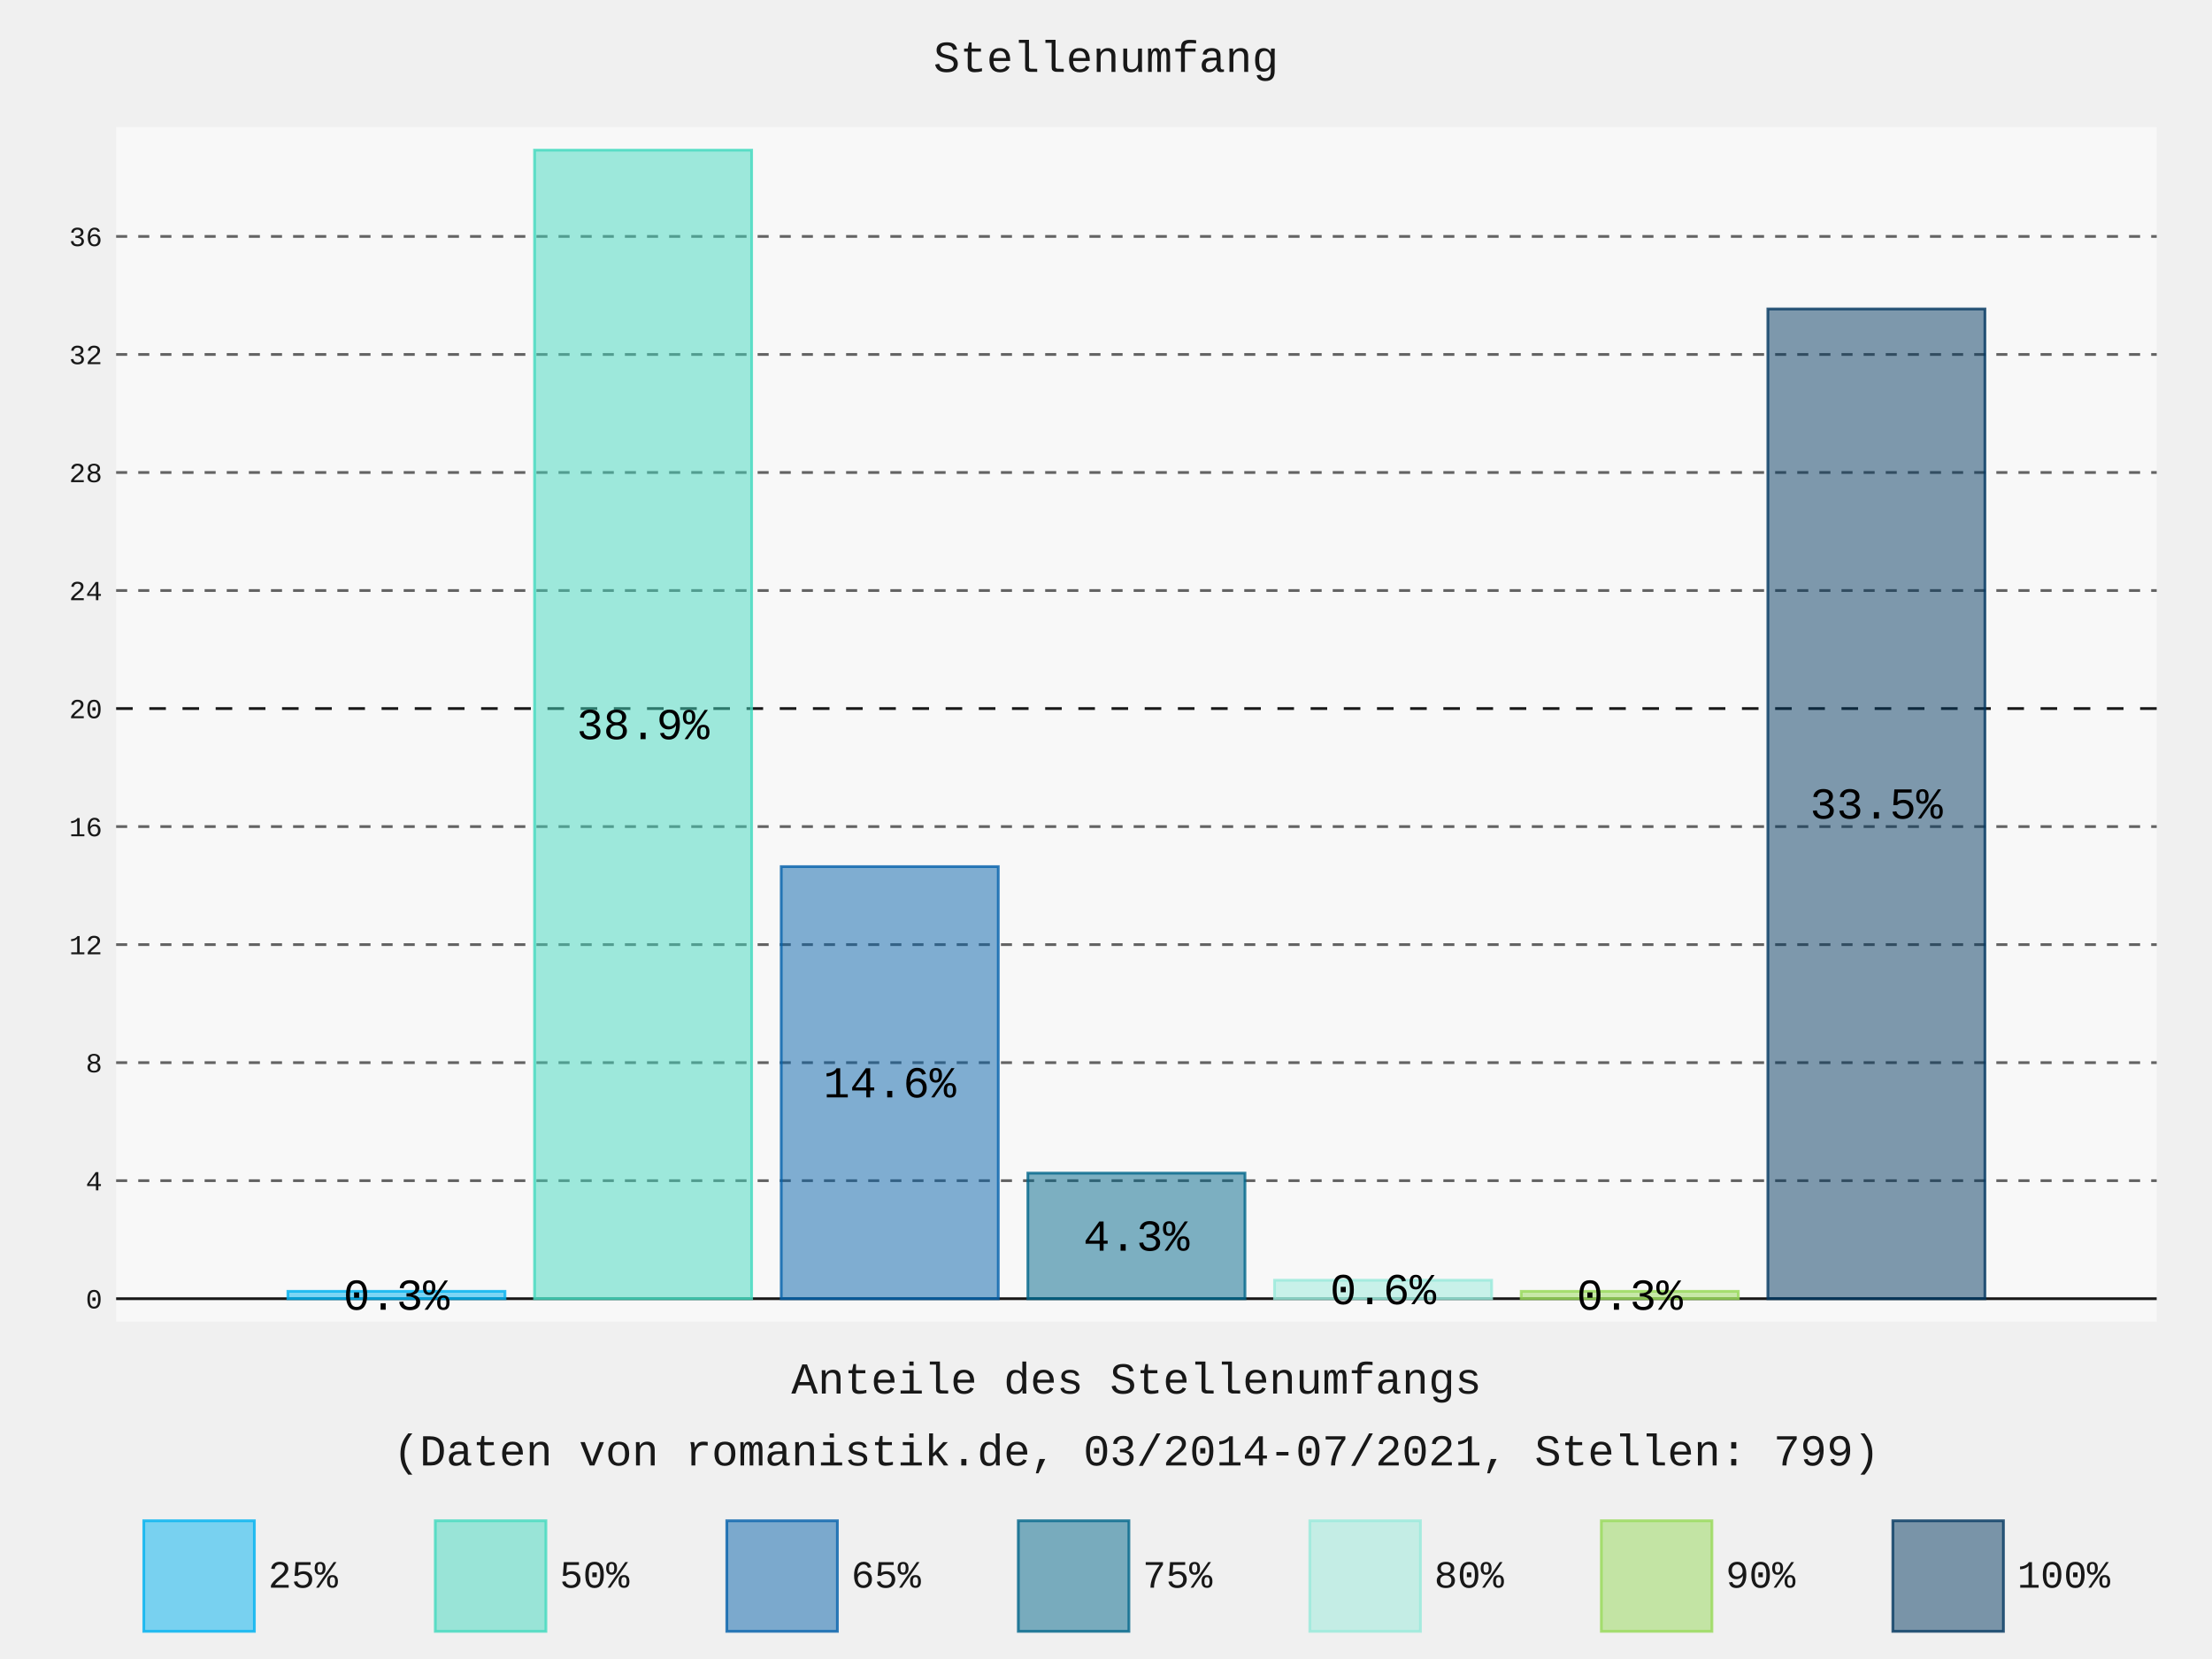
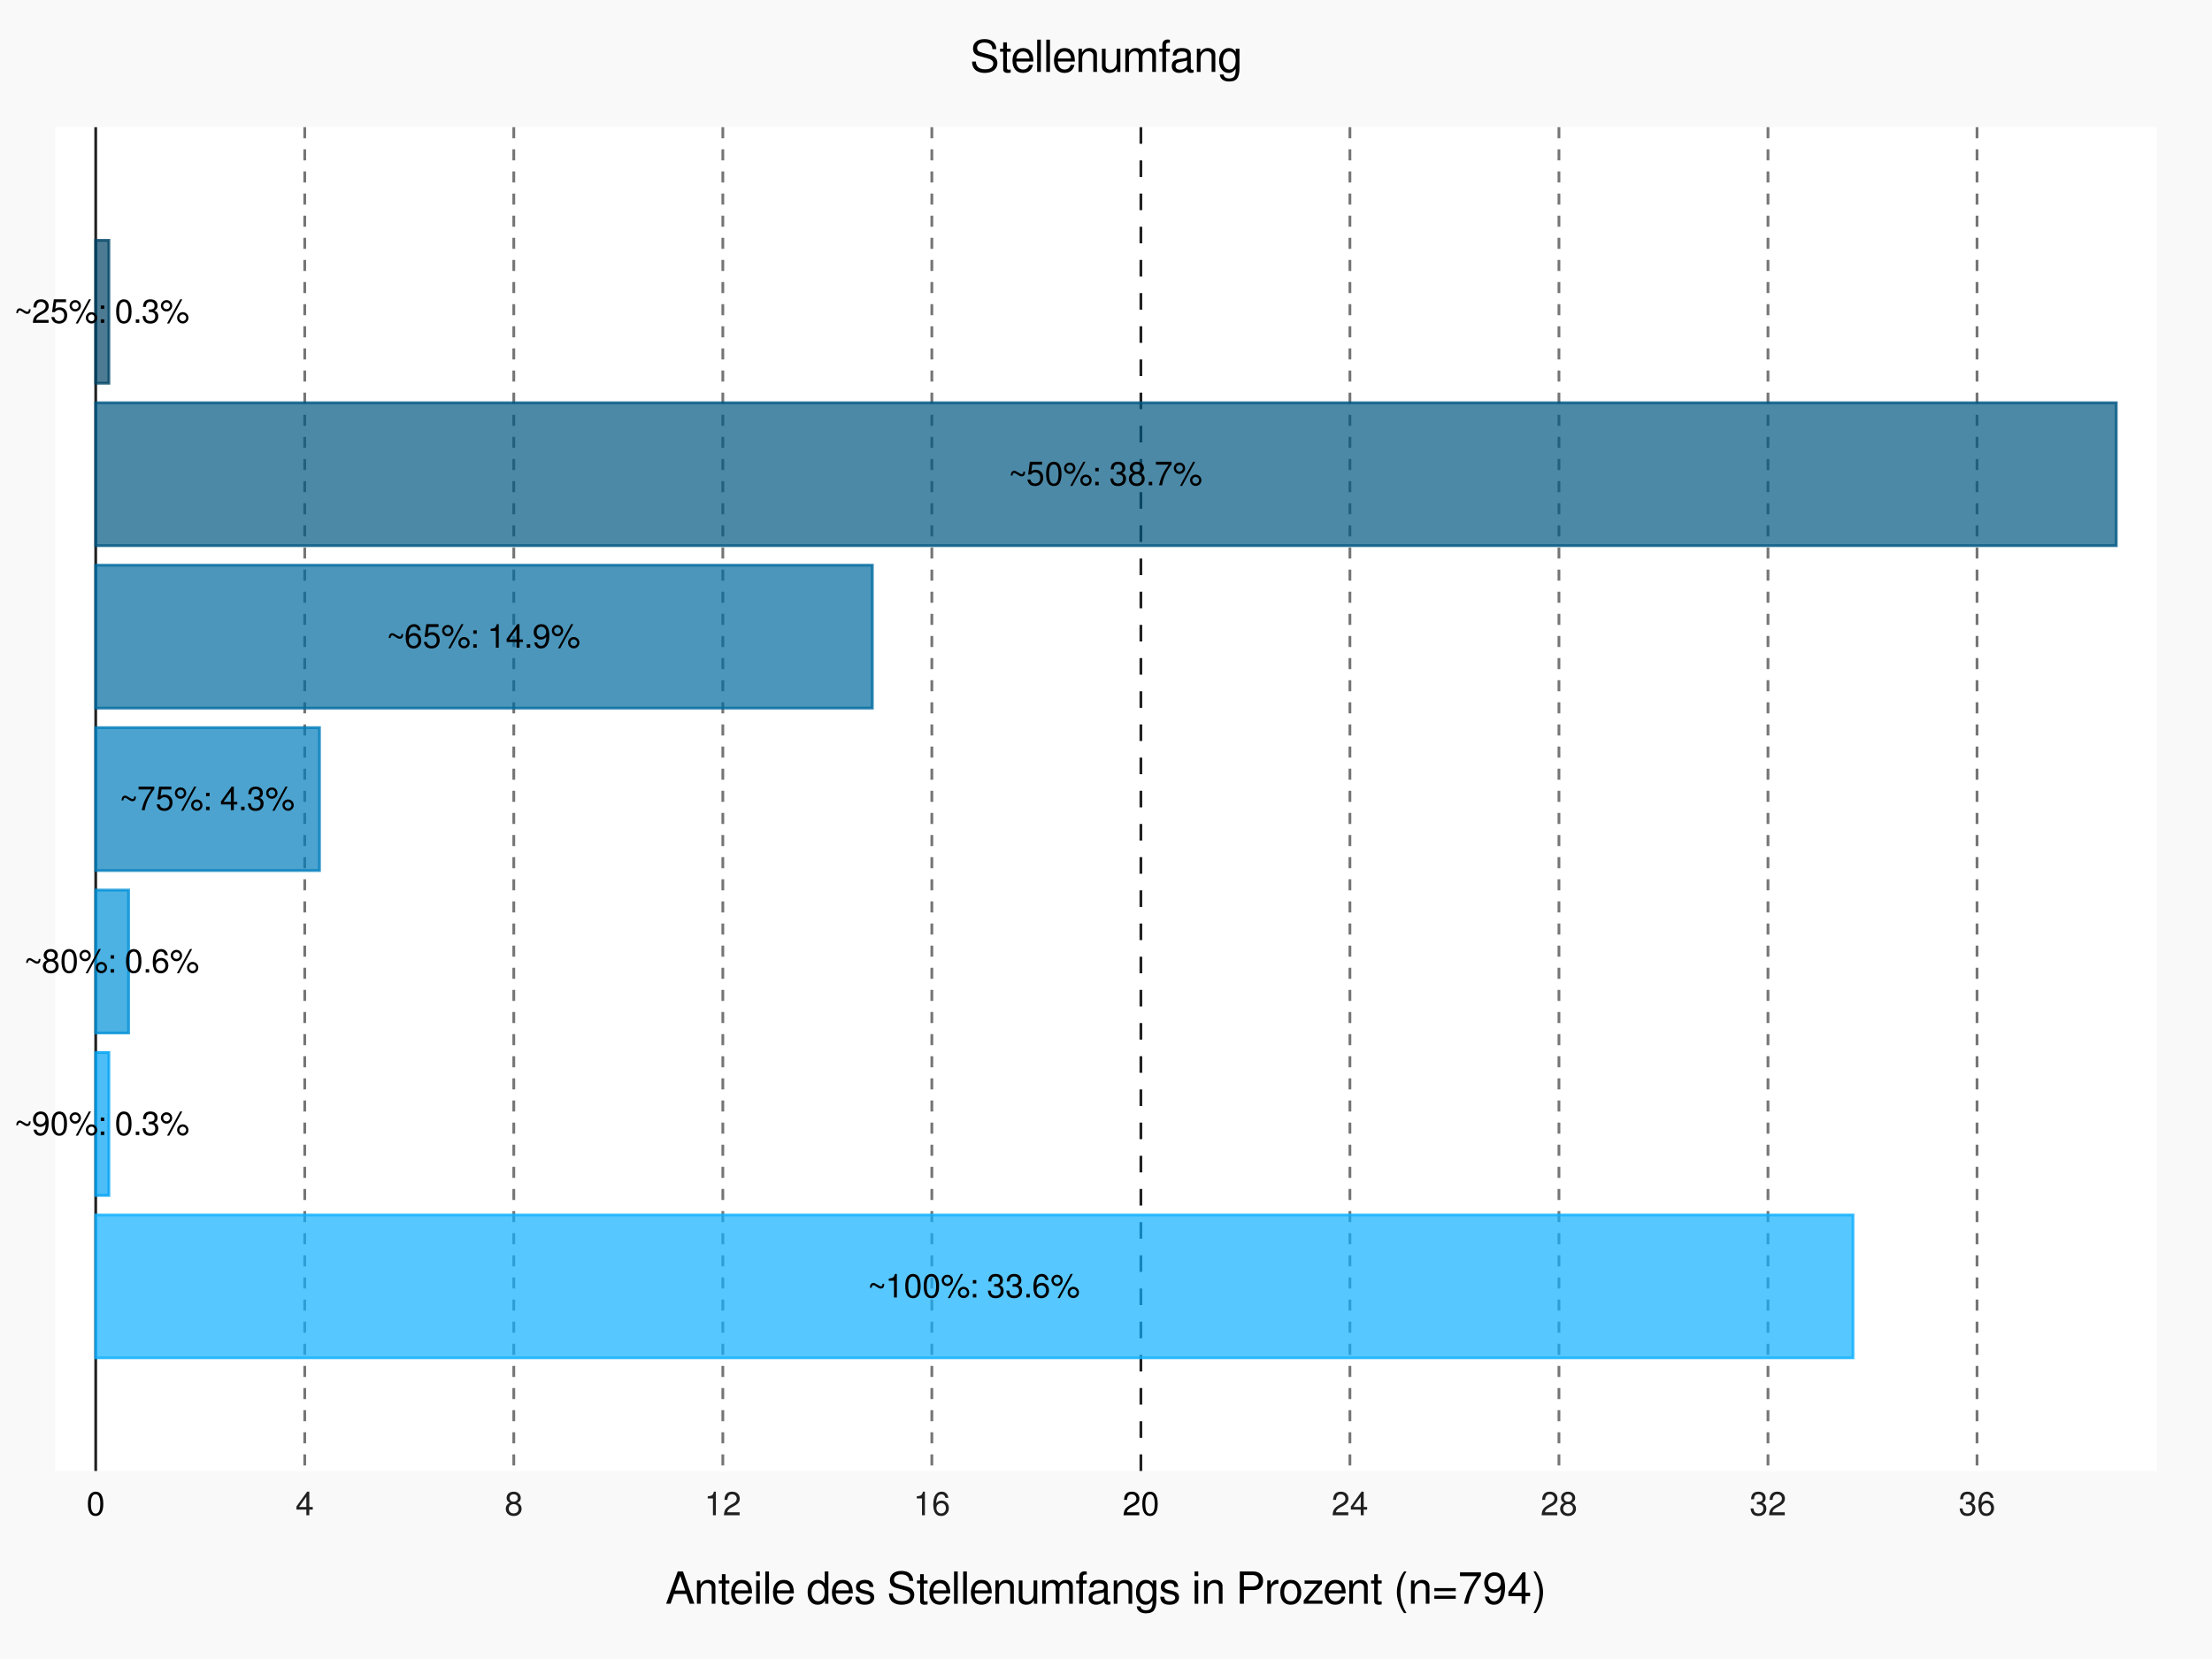
- <svg xmlns="http://www.w3.org/2000/svg" id="chart-2af87b60-966b-4f63-92b3-bbe35cc1576a" class="pygal-chart" viewBox="0 0 800 600">
+ <svg xmlns="http://www.w3.org/2000/svg" id="chart-4ae9f201-e166-421d-8cb8-41fa6d01a5f9" class="pygal-chart" viewBox="0 0 800 600">
  <defs>
-     <style type="text/css">#chart-2af87b60-966b-4f63-92b3-bbe35cc1576a{-webkit-user-select:none;-webkit-font-smoothing:antialiased;font-family:Consolas,"Liberation Mono",Menlo,Courier,monospace}#chart-2af87b60-966b-4f63-92b3-bbe35cc1576a .title{font-family:Consolas,"Liberation Mono",Menlo,Courier,monospace;font-size:16px}#chart-2af87b60-966b-4f63-92b3-bbe35cc1576a .legends .legend text{font-family:Consolas,"Liberation Mono",Menlo,Courier,monospace;font-size:14px}#chart-2af87b60-966b-4f63-92b3-bbe35cc1576a .axis text{font-family:Consolas,"Liberation Mono",Menlo,Courier,monospace;font-size:10px}#chart-2af87b60-966b-4f63-92b3-bbe35cc1576a .axis text.major{font-family:Consolas,"Liberation Mono",Menlo,Courier,monospace;font-size:10px}#chart-2af87b60-966b-4f63-92b3-bbe35cc1576a .text-overlay text.value{font-family:Consolas,"Liberation Mono",Menlo,Courier,monospace;font-size:16px}#chart-2af87b60-966b-4f63-92b3-bbe35cc1576a .text-overlay text.label{font-family:Consolas,"Liberation Mono",Menlo,Courier,monospace;font-size:10px}#chart-2af87b60-966b-4f63-92b3-bbe35cc1576a .tooltip{font-family:Consolas,"Liberation Mono",Menlo,Courier,monospace;font-size:14px}#chart-2af87b60-966b-4f63-92b3-bbe35cc1576a text.no_data{font-family:Consolas,"Liberation Mono",Menlo,Courier,monospace;font-size:64px}
- #chart-2af87b60-966b-4f63-92b3-bbe35cc1576a{background-color:#f0f0f0}#chart-2af87b60-966b-4f63-92b3-bbe35cc1576a path,#chart-2af87b60-966b-4f63-92b3-bbe35cc1576a line,#chart-2af87b60-966b-4f63-92b3-bbe35cc1576a rect,#chart-2af87b60-966b-4f63-92b3-bbe35cc1576a circle{-webkit-transition:250ms ease-in;-moz-transition:250ms ease-in;transition:250ms ease-in}#chart-2af87b60-966b-4f63-92b3-bbe35cc1576a .graph &gt; .background{fill:#f0f0f0}#chart-2af87b60-966b-4f63-92b3-bbe35cc1576a .plot &gt; .background{fill:#f8f8f8}#chart-2af87b60-966b-4f63-92b3-bbe35cc1576a .graph{fill:rgba(0,0,0,0.9)}#chart-2af87b60-966b-4f63-92b3-bbe35cc1576a text.no_data{fill:rgba(0,0,0,0.9)}#chart-2af87b60-966b-4f63-92b3-bbe35cc1576a .title{fill:rgba(0,0,0,0.9)}#chart-2af87b60-966b-4f63-92b3-bbe35cc1576a .legends .legend text{fill:rgba(0,0,0,0.9)}#chart-2af87b60-966b-4f63-92b3-bbe35cc1576a .legends .legend:hover text{fill:rgba(0,0,0,0.9)}#chart-2af87b60-966b-4f63-92b3-bbe35cc1576a .axis .line{stroke:rgba(0,0,0,0.9)}#chart-2af87b60-966b-4f63-92b3-bbe35cc1576a .axis .guide.line{stroke:rgba(0,0,0,0.6)}#chart-2af87b60-966b-4f63-92b3-bbe35cc1576a .axis .major.line{stroke:rgba(0,0,0,0.9)}#chart-2af87b60-966b-4f63-92b3-bbe35cc1576a .axis text.major{fill:rgba(0,0,0,0.9)}#chart-2af87b60-966b-4f63-92b3-bbe35cc1576a .axis.y .guides:hover .guide.line,#chart-2af87b60-966b-4f63-92b3-bbe35cc1576a .line-graph .axis.x .guides:hover .guide.line,#chart-2af87b60-966b-4f63-92b3-bbe35cc1576a .stackedline-graph .axis.x .guides:hover .guide.line,#chart-2af87b60-966b-4f63-92b3-bbe35cc1576a .xy-graph .axis.x .guides:hover .guide.line{stroke:rgba(0,0,0,0.9)}#chart-2af87b60-966b-4f63-92b3-bbe35cc1576a .axis .guides:hover text{fill:rgba(0,0,0,0.9)}#chart-2af87b60-966b-4f63-92b3-bbe35cc1576a .reactive{fill-opacity:.5;stroke-opacity:.8}#chart-2af87b60-966b-4f63-92b3-bbe35cc1576a .ci{stroke:rgba(0,0,0,0.9)}#chart-2af87b60-966b-4f63-92b3-bbe35cc1576a .reactive.active,#chart-2af87b60-966b-4f63-92b3-bbe35cc1576a .active .reactive{fill-opacity:.9;stroke-opacity:.9;stroke-width:4}#chart-2af87b60-966b-4f63-92b3-bbe35cc1576a .ci .reactive.active{stroke-width:1.5}#chart-2af87b60-966b-4f63-92b3-bbe35cc1576a .series text{fill:rgba(0,0,0,0.9)}#chart-2af87b60-966b-4f63-92b3-bbe35cc1576a .tooltip rect{fill:#f8f8f8;stroke:rgba(0,0,0,0.9);-webkit-transition:opacity 250ms ease-in;-moz-transition:opacity 250ms ease-in;transition:opacity 250ms ease-in}#chart-2af87b60-966b-4f63-92b3-bbe35cc1576a .tooltip .label{fill:rgba(0,0,0,0.9)}#chart-2af87b60-966b-4f63-92b3-bbe35cc1576a .tooltip .label{fill:rgba(0,0,0,0.9)}#chart-2af87b60-966b-4f63-92b3-bbe35cc1576a .tooltip .legend{font-size:.8em;fill:rgba(0,0,0,0.6)}#chart-2af87b60-966b-4f63-92b3-bbe35cc1576a .tooltip .x_label{font-size:.6em;fill:rgba(0,0,0,0.9)}#chart-2af87b60-966b-4f63-92b3-bbe35cc1576a .tooltip .xlink{font-size:.5em;text-decoration:underline}#chart-2af87b60-966b-4f63-92b3-bbe35cc1576a .tooltip .value{font-size:1.5em}#chart-2af87b60-966b-4f63-92b3-bbe35cc1576a .bound{font-size:.5em}#chart-2af87b60-966b-4f63-92b3-bbe35cc1576a .max-value{font-size:.75em;fill:rgba(0,0,0,0.6)}#chart-2af87b60-966b-4f63-92b3-bbe35cc1576a .map-element{fill:#f8f8f8;stroke:rgba(0,0,0,0.6) !important}#chart-2af87b60-966b-4f63-92b3-bbe35cc1576a .map-element .reactive{fill-opacity:inherit;stroke-opacity:inherit}#chart-2af87b60-966b-4f63-92b3-bbe35cc1576a .color-0,#chart-2af87b60-966b-4f63-92b3-bbe35cc1576a .color-0 a:visited{stroke:#00b2f0;fill:#00b2f0}#chart-2af87b60-966b-4f63-92b3-bbe35cc1576a .color-1,#chart-2af87b60-966b-4f63-92b3-bbe35cc1576a .color-1 a:visited{stroke:#43d9be;fill:#43d9be}#chart-2af87b60-966b-4f63-92b3-bbe35cc1576a .color-2,#chart-2af87b60-966b-4f63-92b3-bbe35cc1576a .color-2 a:visited{stroke:#0662ab;fill:#0662ab}#chart-2af87b60-966b-4f63-92b3-bbe35cc1576a .color-3,#chart-2af87b60-966b-4f63-92b3-bbe35cc1576a .color-3 a:visited{stroke:#00668a;fill:#00668a}#chart-2af87b60-966b-4f63-92b3-bbe35cc1576a .color-4,#chart-2af87b60-966b-4f63-92b3-bbe35cc1576a .color-4 a:visited{stroke:#98eadb;fill:#98eadb}#chart-2af87b60-966b-4f63-92b3-bbe35cc1576a .color-5,#chart-2af87b60-966b-4f63-92b3-bbe35cc1576a .color-5 a:visited{stroke:#97d959;fill:#97d959}#chart-2af87b60-966b-4f63-92b3-bbe35cc1576a .color-6,#chart-2af87b60-966b-4f63-92b3-bbe35cc1576a .color-6 a:visited{stroke:#033861;fill:#033861}#chart-2af87b60-966b-4f63-92b3-bbe35cc1576a .text-overlay .color-0 text{fill:black}#chart-2af87b60-966b-4f63-92b3-bbe35cc1576a .text-overlay .color-1 text{fill:black}#chart-2af87b60-966b-4f63-92b3-bbe35cc1576a .text-overlay .color-2 text{fill:black}#chart-2af87b60-966b-4f63-92b3-bbe35cc1576a .text-overlay .color-3 text{fill:black}#chart-2af87b60-966b-4f63-92b3-bbe35cc1576a .text-overlay .color-4 text{fill:black}#chart-2af87b60-966b-4f63-92b3-bbe35cc1576a .text-overlay .color-5 text{fill:black}#chart-2af87b60-966b-4f63-92b3-bbe35cc1576a .text-overlay .color-6 text{fill:black}
- #chart-2af87b60-966b-4f63-92b3-bbe35cc1576a text.no_data{text-anchor:middle}#chart-2af87b60-966b-4f63-92b3-bbe35cc1576a .guide.line{fill:none}#chart-2af87b60-966b-4f63-92b3-bbe35cc1576a .centered{text-anchor:middle}#chart-2af87b60-966b-4f63-92b3-bbe35cc1576a .title{text-anchor:middle}#chart-2af87b60-966b-4f63-92b3-bbe35cc1576a .legends .legend text{fill-opacity:1}#chart-2af87b60-966b-4f63-92b3-bbe35cc1576a .axis.x text{text-anchor:middle}#chart-2af87b60-966b-4f63-92b3-bbe35cc1576a .axis.x:not(.web) text[transform]{text-anchor:start}#chart-2af87b60-966b-4f63-92b3-bbe35cc1576a .axis.x:not(.web) text[transform].backwards{text-anchor:end}#chart-2af87b60-966b-4f63-92b3-bbe35cc1576a .axis.y text{text-anchor:end}#chart-2af87b60-966b-4f63-92b3-bbe35cc1576a .axis.y text[transform].backwards{text-anchor:start}#chart-2af87b60-966b-4f63-92b3-bbe35cc1576a .axis.y2 text{text-anchor:start}#chart-2af87b60-966b-4f63-92b3-bbe35cc1576a .axis.y2 text[transform].backwards{text-anchor:end}#chart-2af87b60-966b-4f63-92b3-bbe35cc1576a .axis .guide.line{stroke-dasharray:4,4}#chart-2af87b60-966b-4f63-92b3-bbe35cc1576a .axis .major.guide.line{stroke-dasharray:6,6}#chart-2af87b60-966b-4f63-92b3-bbe35cc1576a .horizontal .axis.y .guide.line,#chart-2af87b60-966b-4f63-92b3-bbe35cc1576a .horizontal .axis.y2 .guide.line,#chart-2af87b60-966b-4f63-92b3-bbe35cc1576a .vertical .axis.x .guide.line{opacity:0}#chart-2af87b60-966b-4f63-92b3-bbe35cc1576a .horizontal .axis.always_show .guide.line,#chart-2af87b60-966b-4f63-92b3-bbe35cc1576a .vertical .axis.always_show .guide.line{opacity:1 !important}#chart-2af87b60-966b-4f63-92b3-bbe35cc1576a .axis.y .guides:hover .guide.line,#chart-2af87b60-966b-4f63-92b3-bbe35cc1576a .axis.y2 .guides:hover .guide.line,#chart-2af87b60-966b-4f63-92b3-bbe35cc1576a .axis.x .guides:hover .guide.line{opacity:1}#chart-2af87b60-966b-4f63-92b3-bbe35cc1576a .axis .guides:hover text{opacity:1}#chart-2af87b60-966b-4f63-92b3-bbe35cc1576a .nofill{fill:none}#chart-2af87b60-966b-4f63-92b3-bbe35cc1576a .subtle-fill{fill-opacity:.2}#chart-2af87b60-966b-4f63-92b3-bbe35cc1576a .dot{stroke-width:1px;fill-opacity:1}#chart-2af87b60-966b-4f63-92b3-bbe35cc1576a .dot.active{stroke-width:5px}#chart-2af87b60-966b-4f63-92b3-bbe35cc1576a .dot.negative{fill:transparent}#chart-2af87b60-966b-4f63-92b3-bbe35cc1576a text,#chart-2af87b60-966b-4f63-92b3-bbe35cc1576a tspan{stroke:none !important}#chart-2af87b60-966b-4f63-92b3-bbe35cc1576a .series text.active{opacity:1}#chart-2af87b60-966b-4f63-92b3-bbe35cc1576a .tooltip rect{fill-opacity:.95;stroke-width:.5}#chart-2af87b60-966b-4f63-92b3-bbe35cc1576a .tooltip text{fill-opacity:1}#chart-2af87b60-966b-4f63-92b3-bbe35cc1576a .showable{visibility:hidden}#chart-2af87b60-966b-4f63-92b3-bbe35cc1576a .showable.shown{visibility:visible}#chart-2af87b60-966b-4f63-92b3-bbe35cc1576a .gauge-background{fill:rgba(229,229,229,1);stroke:none}#chart-2af87b60-966b-4f63-92b3-bbe35cc1576a .bg-lines{stroke:#f0f0f0;stroke-width:2px}</style>
+     <style type="text/css">#chart-4ae9f201-e166-421d-8cb8-41fa6d01a5f9{-webkit-user-select:none;-webkit-font-smoothing:antialiased;font-family:FreeSans}#chart-4ae9f201-e166-421d-8cb8-41fa6d01a5f9 .title{font-family:FreeSans;font-size:16px}#chart-4ae9f201-e166-421d-8cb8-41fa6d01a5f9 .legends .legend text{font-family:FreeSans;font-size:14px}#chart-4ae9f201-e166-421d-8cb8-41fa6d01a5f9 .axis text{font-family:FreeSans;font-size:12px}#chart-4ae9f201-e166-421d-8cb8-41fa6d01a5f9 .axis text.major{font-family:FreeSans;font-size:12px}#chart-4ae9f201-e166-421d-8cb8-41fa6d01a5f9 .text-overlay text.value{font-family:FreeSans;font-size:12px}#chart-4ae9f201-e166-421d-8cb8-41fa6d01a5f9 .text-overlay text.label{font-family:FreeSans;font-size:12px}#chart-4ae9f201-e166-421d-8cb8-41fa6d01a5f9 .tooltip{font-family:FreeSans;font-size:14px}#chart-4ae9f201-e166-421d-8cb8-41fa6d01a5f9 text.no_data{font-family:FreeSans;font-size:64px}
+ #chart-4ae9f201-e166-421d-8cb8-41fa6d01a5f9{background-color:rgba(249,249,249,1)}#chart-4ae9f201-e166-421d-8cb8-41fa6d01a5f9 path,#chart-4ae9f201-e166-421d-8cb8-41fa6d01a5f9 line,#chart-4ae9f201-e166-421d-8cb8-41fa6d01a5f9 rect,#chart-4ae9f201-e166-421d-8cb8-41fa6d01a5f9 circle{-webkit-transition:150ms;-moz-transition:150ms;transition:150ms}#chart-4ae9f201-e166-421d-8cb8-41fa6d01a5f9 .graph &gt; .background{fill:rgba(249,249,249,1)}#chart-4ae9f201-e166-421d-8cb8-41fa6d01a5f9 .plot &gt; .background{fill:rgba(255,255,255,1)}#chart-4ae9f201-e166-421d-8cb8-41fa6d01a5f9 .graph{fill:rgba(0,0,0,.87)}#chart-4ae9f201-e166-421d-8cb8-41fa6d01a5f9 text.no_data{fill:rgba(0,0,0,1)}#chart-4ae9f201-e166-421d-8cb8-41fa6d01a5f9 .title{fill:rgba(0,0,0,1)}#chart-4ae9f201-e166-421d-8cb8-41fa6d01a5f9 .legends .legend text{fill:rgba(0,0,0,.87)}#chart-4ae9f201-e166-421d-8cb8-41fa6d01a5f9 .legends .legend:hover text{fill:rgba(0,0,0,1)}#chart-4ae9f201-e166-421d-8cb8-41fa6d01a5f9 .axis .line{stroke:rgba(0,0,0,1)}#chart-4ae9f201-e166-421d-8cb8-41fa6d01a5f9 .axis .guide.line{stroke:rgba(0,0,0,.54)}#chart-4ae9f201-e166-421d-8cb8-41fa6d01a5f9 .axis .major.line{stroke:rgba(0,0,0,.87)}#chart-4ae9f201-e166-421d-8cb8-41fa6d01a5f9 .axis text.major{fill:rgba(0,0,0,1)}#chart-4ae9f201-e166-421d-8cb8-41fa6d01a5f9 .axis.y .guides:hover .guide.line,#chart-4ae9f201-e166-421d-8cb8-41fa6d01a5f9 .line-graph .axis.x .guides:hover .guide.line,#chart-4ae9f201-e166-421d-8cb8-41fa6d01a5f9 .stackedline-graph .axis.x .guides:hover .guide.line,#chart-4ae9f201-e166-421d-8cb8-41fa6d01a5f9 .xy-graph .axis.x .guides:hover .guide.line{stroke:rgba(0,0,0,1)}#chart-4ae9f201-e166-421d-8cb8-41fa6d01a5f9 .axis .guides:hover text{fill:rgba(0,0,0,1)}#chart-4ae9f201-e166-421d-8cb8-41fa6d01a5f9 .reactive{fill-opacity:.7;stroke-opacity:.8}#chart-4ae9f201-e166-421d-8cb8-41fa6d01a5f9 .ci{stroke:rgba(0,0,0,.87)}#chart-4ae9f201-e166-421d-8cb8-41fa6d01a5f9 .reactive.active,#chart-4ae9f201-e166-421d-8cb8-41fa6d01a5f9 .active .reactive{fill-opacity:.8;stroke-opacity:.9;stroke-width:4}#chart-4ae9f201-e166-421d-8cb8-41fa6d01a5f9 .ci .reactive.active{stroke-width:1.5}#chart-4ae9f201-e166-421d-8cb8-41fa6d01a5f9 .series text{fill:rgba(0,0,0,1)}#chart-4ae9f201-e166-421d-8cb8-41fa6d01a5f9 .tooltip rect{fill:rgba(255,255,255,1);stroke:rgba(0,0,0,1);-webkit-transition:opacity 150ms;-moz-transition:opacity 150ms;transition:opacity 150ms}#chart-4ae9f201-e166-421d-8cb8-41fa6d01a5f9 .tooltip .label{fill:rgba(0,0,0,.87)}#chart-4ae9f201-e166-421d-8cb8-41fa6d01a5f9 .tooltip .label{fill:rgba(0,0,0,.87)}#chart-4ae9f201-e166-421d-8cb8-41fa6d01a5f9 .tooltip .legend{font-size:.8em;fill:rgba(0,0,0,.54)}#chart-4ae9f201-e166-421d-8cb8-41fa6d01a5f9 .tooltip .x_label{font-size:.6em;fill:rgba(0,0,0,1)}#chart-4ae9f201-e166-421d-8cb8-41fa6d01a5f9 .tooltip .xlink{font-size:.5em;text-decoration:underline}#chart-4ae9f201-e166-421d-8cb8-41fa6d01a5f9 .tooltip .value{font-size:1.5em}#chart-4ae9f201-e166-421d-8cb8-41fa6d01a5f9 .bound{font-size:.5em}#chart-4ae9f201-e166-421d-8cb8-41fa6d01a5f9 .max-value{font-size:.75em;fill:rgba(0,0,0,.54)}#chart-4ae9f201-e166-421d-8cb8-41fa6d01a5f9 .map-element{fill:rgba(255,255,255,1);stroke:rgba(0,0,0,.54) !important}#chart-4ae9f201-e166-421d-8cb8-41fa6d01a5f9 .map-element .reactive{fill-opacity:inherit;stroke-opacity:inherit}#chart-4ae9f201-e166-421d-8cb8-41fa6d01a5f9 .color-0,#chart-4ae9f201-e166-421d-8cb8-41fa6d01a5f9 .color-0 a:visited{stroke:#004466;fill:#004466}#chart-4ae9f201-e166-421d-8cb8-41fa6d01a5f9 .color-1,#chart-4ae9f201-e166-421d-8cb8-41fa6d01a5f9 .color-1 a:visited{stroke:#005782;fill:#005782}#chart-4ae9f201-e166-421d-8cb8-41fa6d01a5f9 .color-2,#chart-4ae9f201-e166-421d-8cb8-41fa6d01a5f9 .color-2 a:visited{stroke:#006a9f;fill:#006a9f}#chart-4ae9f201-e166-421d-8cb8-41fa6d01a5f9 .color-3,#chart-4ae9f201-e166-421d-8cb8-41fa6d01a5f9 .color-3 a:visited{stroke:#007dbb;fill:#007dbb}#chart-4ae9f201-e166-421d-8cb8-41fa6d01a5f9 .color-4,#chart-4ae9f201-e166-421d-8cb8-41fa6d01a5f9 .color-4 a:visited{stroke:#0090d7;fill:#0090d7}#chart-4ae9f201-e166-421d-8cb8-41fa6d01a5f9 .color-5,#chart-4ae9f201-e166-421d-8cb8-41fa6d01a5f9 .color-5 a:visited{stroke:#00a2f4;fill:#00a2f4}#chart-4ae9f201-e166-421d-8cb8-41fa6d01a5f9 .color-6,#chart-4ae9f201-e166-421d-8cb8-41fa6d01a5f9 .color-6 a:visited{stroke:#11b0ff;fill:#11b0ff}#chart-4ae9f201-e166-421d-8cb8-41fa6d01a5f9 .text-overlay .color-0 text{fill:black}#chart-4ae9f201-e166-421d-8cb8-41fa6d01a5f9 .text-overlay .color-1 text{fill:black}#chart-4ae9f201-e166-421d-8cb8-41fa6d01a5f9 .text-overlay .color-2 text{fill:black}#chart-4ae9f201-e166-421d-8cb8-41fa6d01a5f9 .text-overlay .color-3 text{fill:black}#chart-4ae9f201-e166-421d-8cb8-41fa6d01a5f9 .text-overlay .color-4 text{fill:black}#chart-4ae9f201-e166-421d-8cb8-41fa6d01a5f9 .text-overlay .color-5 text{fill:black}#chart-4ae9f201-e166-421d-8cb8-41fa6d01a5f9 .text-overlay .color-6 text{fill:black}
+ #chart-4ae9f201-e166-421d-8cb8-41fa6d01a5f9 text.no_data{text-anchor:middle}#chart-4ae9f201-e166-421d-8cb8-41fa6d01a5f9 .guide.line{fill:none}#chart-4ae9f201-e166-421d-8cb8-41fa6d01a5f9 .centered{text-anchor:middle}#chart-4ae9f201-e166-421d-8cb8-41fa6d01a5f9 .title{text-anchor:middle}#chart-4ae9f201-e166-421d-8cb8-41fa6d01a5f9 .legends .legend text{fill-opacity:1}#chart-4ae9f201-e166-421d-8cb8-41fa6d01a5f9 .axis.x text{text-anchor:middle}#chart-4ae9f201-e166-421d-8cb8-41fa6d01a5f9 .axis.x:not(.web) text[transform]{text-anchor:start}#chart-4ae9f201-e166-421d-8cb8-41fa6d01a5f9 .axis.x:not(.web) text[transform].backwards{text-anchor:end}#chart-4ae9f201-e166-421d-8cb8-41fa6d01a5f9 .axis.y text{text-anchor:end}#chart-4ae9f201-e166-421d-8cb8-41fa6d01a5f9 .axis.y text[transform].backwards{text-anchor:start}#chart-4ae9f201-e166-421d-8cb8-41fa6d01a5f9 .axis.y2 text{text-anchor:start}#chart-4ae9f201-e166-421d-8cb8-41fa6d01a5f9 .axis.y2 text[transform].backwards{text-anchor:end}#chart-4ae9f201-e166-421d-8cb8-41fa6d01a5f9 .axis .guide.line{stroke-dasharray:4,4}#chart-4ae9f201-e166-421d-8cb8-41fa6d01a5f9 .axis .major.guide.line{stroke-dasharray:6,6}#chart-4ae9f201-e166-421d-8cb8-41fa6d01a5f9 .horizontal .axis.y .guide.line,#chart-4ae9f201-e166-421d-8cb8-41fa6d01a5f9 .horizontal .axis.y2 .guide.line,#chart-4ae9f201-e166-421d-8cb8-41fa6d01a5f9 .vertical .axis.x .guide.line{opacity:0}#chart-4ae9f201-e166-421d-8cb8-41fa6d01a5f9 .horizontal .axis.always_show .guide.line,#chart-4ae9f201-e166-421d-8cb8-41fa6d01a5f9 .vertical .axis.always_show .guide.line{opacity:1 !important}#chart-4ae9f201-e166-421d-8cb8-41fa6d01a5f9 .axis.y .guides:hover .guide.line,#chart-4ae9f201-e166-421d-8cb8-41fa6d01a5f9 .axis.y2 .guides:hover .guide.line,#chart-4ae9f201-e166-421d-8cb8-41fa6d01a5f9 .axis.x .guides:hover .guide.line{opacity:1}#chart-4ae9f201-e166-421d-8cb8-41fa6d01a5f9 .axis .guides:hover text{opacity:1}#chart-4ae9f201-e166-421d-8cb8-41fa6d01a5f9 .nofill{fill:none}#chart-4ae9f201-e166-421d-8cb8-41fa6d01a5f9 .subtle-fill{fill-opacity:.2}#chart-4ae9f201-e166-421d-8cb8-41fa6d01a5f9 .dot{stroke-width:1px;fill-opacity:1}#chart-4ae9f201-e166-421d-8cb8-41fa6d01a5f9 .dot.active{stroke-width:5px}#chart-4ae9f201-e166-421d-8cb8-41fa6d01a5f9 .dot.negative{fill:transparent}#chart-4ae9f201-e166-421d-8cb8-41fa6d01a5f9 text,#chart-4ae9f201-e166-421d-8cb8-41fa6d01a5f9 tspan{stroke:none !important}#chart-4ae9f201-e166-421d-8cb8-41fa6d01a5f9 .series text.active{opacity:1}#chart-4ae9f201-e166-421d-8cb8-41fa6d01a5f9 .tooltip rect{fill-opacity:.95;stroke-width:.5}#chart-4ae9f201-e166-421d-8cb8-41fa6d01a5f9 .tooltip text{fill-opacity:1}#chart-4ae9f201-e166-421d-8cb8-41fa6d01a5f9 .showable{visibility:hidden}#chart-4ae9f201-e166-421d-8cb8-41fa6d01a5f9 .showable.shown{visibility:visible}#chart-4ae9f201-e166-421d-8cb8-41fa6d01a5f9 .gauge-background{fill:rgba(229,229,229,1);stroke:none}#chart-4ae9f201-e166-421d-8cb8-41fa6d01a5f9 .bg-lines{stroke:rgba(249,249,249,1);stroke-width:2px}</style>
  </defs>
-   <g class="graph bar-graph vertical">
+   <g class="graph horizontalbar-graph horizontal">
    <rect x="0" y="0" width="800" height="600" class="background" />
-     <g transform="translate(42, 46)" class="plot">
-       <rect x="0" y="0" width="738.0" height="432.0" class="background" />
-       <g class="axis y always_show">
+     <g transform="translate(20, 46)" class="plot">
+       <rect x="0" y="0" width="760" height="486" class="background" />
+       <g class="axis x always_show">
        <g class="guides">
-           <path d="M0 423.692 h738" class="axis major line" />
-           <text x="-5" y="427.192" class="major">0</text>
+           <path d="M14.615 0 v486" class="axis major line" />
+           <text x="14.615" y="502.0" class="major">0</text>
        </g>
        <g class="guides">
-           <path d="M0 381.005 h738" class="guide line" />
-           <text x="-5" y="384.505" class="">4</text>
+           <path d="M90.215 0 v486" class="guide line" />
+           <text x="90.215" y="502.0" class="">4</text>
        </g>
        <g class="guides">
-           <path d="M0 338.318 h738" class="guide line" />
-           <text x="-5" y="341.818" class="">8</text>
+           <path d="M165.816 0 v486" class="guide line" />
+           <text x="165.816" y="502.0" class="">8</text>
        </g>
        <g class="guides">
-           <path d="M0 295.631 h738" class="guide line" />
-           <text x="-5" y="299.131" class="">12</text>
+           <path d="M241.416 0 v486" class="guide line" />
+           <text x="241.416" y="502.0" class="">12</text>
        </g>
        <g class="guides">
-           <path d="M0 252.944 h738" class="guide line" />
-           <text x="-5" y="256.444" class="">16</text>
+           <path d="M317.016 0 v486" class="guide line" />
+           <text x="317.016" y="502.0" class="">16</text>
        </g>
        <g class="guides">
-           <path d="M0 210.257 h738" class="major guide line" />
-           <text x="-5" y="213.757" class="major">20</text>
+           <path d="M392.616 0 v486" class="major guide line" />
+           <text x="392.616" y="502.0" class="major">20</text>
        </g>
        <g class="guides">
-           <path d="M0 167.57 h738" class="guide line" />
-           <text x="-5" y="171.07" class="">24</text>
+           <path d="M468.216 0 v486" class="guide line" />
+           <text x="468.216" y="502.0" class="">24</text>
        </g>
        <g class="guides">
-           <path d="M0 124.883 h738" class="guide line" />
-           <text x="-5" y="128.383" class="">28</text>
+           <path d="M543.816 0 v486" class="guide line" />
+           <text x="543.816" y="502.0" class="">28</text>
        </g>
        <g class="guides">
-           <path d="M0 82.195 h738" class="guide line" />
-           <text x="-5" y="85.695" class="">32</text>
+           <path d="M619.416 0 v486" class="guide line" />
+           <text x="619.416" y="502.0" class="">32</text>
        </g>
        <g class="guides">
-           <path d="M0 39.508 h738" class="guide line" />
-           <text x="-5" y="43.008" class="">36</text>
+           <path d="M695.016 0 v486" class="guide line" />
+           <text x="695.016" y="502.0" class="">36</text>
        </g>
      </g>
-       <g class="series serie-0 color-0">
+       <g class="series serie-6 color-6">
        <g class="bars">
          <g class="bar">
-             <rect x="62.122" y="421.021" rx="0" ry="0" width="78.504" height="2.671" class="rect reactive tooltip-trigger" />
+             <rect x="14.615" y="393.393" rx="0" ry="0" width="635.555" height="51.698" class="rect reactive tooltip-trigger" />
+           </g>
+         </g>
+       </g>
+       <g class="series serie-5 color-5">
+         <g class="bars">
+           <g class="bar">
+             <rect x="14.615" y="334.646" rx="0" ry="0" width="4.761" height="51.698" class="rect reactive tooltip-trigger" />
+           </g>
+         </g>
+       </g>
+       <g class="series serie-4 color-4">
+         <g class="bars">
+           <g class="bar">
+             <rect x="14.615" y="275.898" rx="0" ry="0" width="11.902" height="51.698" class="rect reactive tooltip-trigger" />
+           </g>
+         </g>
+       </g>
+       <g class="series serie-3 color-3">
+         <g class="bars">
+           <g class="bar">
+             <rect x="14.615" y="217.151" rx="0" ry="0" width="80.932" height="51.698" class="rect reactive tooltip-trigger" />
+           </g>
+         </g>
+       </g>
+       <g class="series serie-2 color-2">
+         <g class="bars">
+           <g class="bar">
+             <rect x="14.615" y="158.404" rx="0" ry="0" width="280.882" height="51.698" class="rect reactive tooltip-trigger" />
          </g>
        </g>
      </g>
      <g class="series serie-1 color-1">
        <g class="bars">
          <g class="bar">
-             <rect x="151.331" y="8.308" rx="0" ry="0" width="78.504" height="415.385" class="rect reactive tooltip-trigger" />
+             <rect x="14.615" y="99.657" rx="0" ry="0" width="730.769" height="51.698" class="rect reactive tooltip-trigger" />
          </g>
        </g>
      </g>
-       <g class="series serie-2 color-2">
+       <g class="series serie-0 color-0">
        <g class="bars">
          <g class="bar">
-             <rect x="240.539" y="267.422" rx="0" ry="0" width="78.504" height="156.27" class="rect reactive tooltip-trigger" />
-           </g>
-         </g>
-       </g>
-       <g class="series serie-3 color-3">
-         <g class="bars">
-           <g class="bar">
-             <rect x="329.748" y="378.28" rx="0" ry="0" width="78.504" height="45.412" class="rect reactive tooltip-trigger" />
-           </g>
-         </g>
-       </g>
-       <g class="series serie-4 color-4">
-         <g class="bars">
-           <g class="bar">
-             <rect x="418.957" y="417.014" rx="0" ry="0" width="78.504" height="6.678" class="rect reactive tooltip-trigger" />
-           </g>
-         </g>
-       </g>
-       <g class="series serie-5 color-5">
-         <g class="bars">
-           <g class="bar">
-             <rect x="508.166" y="421.021" rx="0" ry="0" width="78.504" height="2.671" class="rect reactive tooltip-trigger" />
-           </g>
-         </g>
-       </g>
-       <g class="series serie-6 color-6">
-         <g class="bars">
-           <g class="bar">
-             <rect x="597.375" y="65.74" rx="0" ry="0" width="78.504" height="357.952" class="rect reactive tooltip-trigger" />
+             <rect x="14.615" y="40.909" rx="0" ry="0" width="4.761" height="51.698" class="rect reactive tooltip-trigger" />
          </g>
        </g>
      </g>
    </g>
    <g class="titles">
      <text x="400.0" y="26" class="title plot_title">Stellenumfang</text>
-       <text x="411.0" y="504.0" class="title">Anteile des Stellenumfangs</text>
-       <text x="411.0" y="530.0" class="title">(Daten von romanistik.de, 03/2014-07/2021, Stellen: 799)</text>
+       <text x="400.0" y="580" class="title">Anteile des Stellenumfangs in Prozent (n=794)</text>
    </g>
-     <g transform="translate(42, 46)" class="plot overlay">
+     <g transform="translate(20, 46)" class="plot overlay">
+       <g class="series serie-6 color-6" />
+       <g class="series serie-5 color-5" />
+       <g class="series serie-4 color-4" />
+       <g class="series serie-3 color-3" />
+       <g class="series serie-2 color-2" />
+       <g class="series serie-1 color-1" />
      <g class="series serie-0 color-0" />
-       <g class="series serie-1 color-1" />
-       <g class="series serie-2 color-2" />
-       <g class="series serie-3 color-3" />
-       <g class="series serie-4 color-4" />
-       <g class="series serie-5 color-5" />
-       <g class="series serie-6 color-6" />
    </g>
-     <g transform="translate(42, 46)" class="plot text-overlay">
-       <g class="series serie-0 color-0">
-         <text text-anchor="middle" x="101.374" y="427.69" class="value">0.3%</text>
+     <g transform="translate(20, 46)" class="plot text-overlay">
+       <g class="series serie-6 color-6">
+         <text text-anchor="middle" x="332.393" y="423.242" class="value">~100%: 33.6%</text>
+       </g>
+       <g class="series serie-5 color-5">
+         <text text-anchor="middle" x="16.996" y="364.495" class="value">~90%: 0.3%</text>
+       </g>
+       <g class="series serie-4 color-4">
+         <text text-anchor="middle" x="20.566" y="305.747" class="value">~80%: 0.6%</text>
+       </g>
+       <g class="series serie-3 color-3">
+         <text text-anchor="middle" x="55.081" y="247" class="value">~75%: 4.3%</text>
+       </g>
+       <g class="series serie-2 color-2">
+         <text text-anchor="middle" x="155.056" y="188.253" class="value">~65%: 14.9%</text>
      </g>
      <g class="series serie-1 color-1">
-         <text text-anchor="middle" x="190.582" y="221.333" class="value">38.9%</text>
+         <text text-anchor="middle" x="380.0" y="129.505" class="value">~50%: 38.7%</text>
      </g>
-       <g class="series serie-2 color-2">
-         <text text-anchor="middle" x="279.791" y="350.891" class="value">14.6%</text>
-       </g>
-       <g class="series serie-3 color-3">
-         <text text-anchor="middle" x="369.0" y="406.32" class="value">4.3%</text>
-       </g>
-       <g class="series serie-4 color-4">
-         <text text-anchor="middle" x="458.209" y="425.687" class="value">0.6%</text>
-       </g>
-       <g class="series serie-5 color-5">
-         <text text-anchor="middle" x="547.418" y="427.69" class="value">0.3%</text>
-       </g>
-       <g class="series serie-6 color-6">
-         <text text-anchor="middle" x="636.626" y="250.05" class="value">33.5%</text>
+       <g class="series serie-0 color-0">
+         <text text-anchor="middle" x="16.996" y="70.758" class="value">~25%: 0.3%</text>
      </g>
    </g>
-     <g transform="translate(42, 46)" class="plot tooltip-overlay">
+     <g transform="translate(20, 46)" class="plot tooltip-overlay">
      <g transform="translate(0 0)" style="opacity: 0" class="tooltip">
        <rect rx="0" ry="0" width="0" height="0" class="tooltip-box" />
        <g class="text" />
      </g>
    </g>
-     <g transform="translate(52, 550)" class="legends">
-       <g id="activate-serie-0" class="legend reactive activate-serie">
-         <rect x="0.0" y="0.0" width="40" height="40" class="color-0 reactive" />
-         <text x="45.0" y="24.2">25%</text>
-       </g>
-       <g id="activate-serie-1" class="legend reactive activate-serie">
-         <rect x="105.429" y="0.0" width="40" height="40" class="color-1 reactive" />
-         <text x="150.429" y="24.2">50%</text>
-       </g>
-       <g id="activate-serie-2" class="legend reactive activate-serie">
-         <rect x="210.857" y="0.0" width="40" height="40" class="color-2 reactive" />
-         <text x="255.857" y="24.2">65%</text>
-       </g>
-       <g id="activate-serie-3" class="legend reactive activate-serie">
-         <rect x="316.286" y="0.0" width="40" height="40" class="color-3 reactive" />
-         <text x="361.286" y="24.2">75%</text>
-       </g>
-       <g id="activate-serie-4" class="legend reactive activate-serie">
-         <rect x="421.714" y="0.0" width="40" height="40" class="color-4 reactive" />
-         <text x="466.714" y="24.2">80%</text>
-       </g>
-       <g id="activate-serie-5" class="legend reactive activate-serie">
-         <rect x="527.143" y="0.0" width="40" height="40" class="color-5 reactive" />
-         <text x="572.143" y="24.2">90%</text>
-       </g>
-       <g id="activate-serie-6" class="legend reactive activate-serie">
-         <rect x="632.571" y="0.0" width="40" height="40" class="color-6 reactive" />
-         <text x="677.571" y="24.2">100%</text>
-       </g>
-     </g>
  </g>
</svg>
